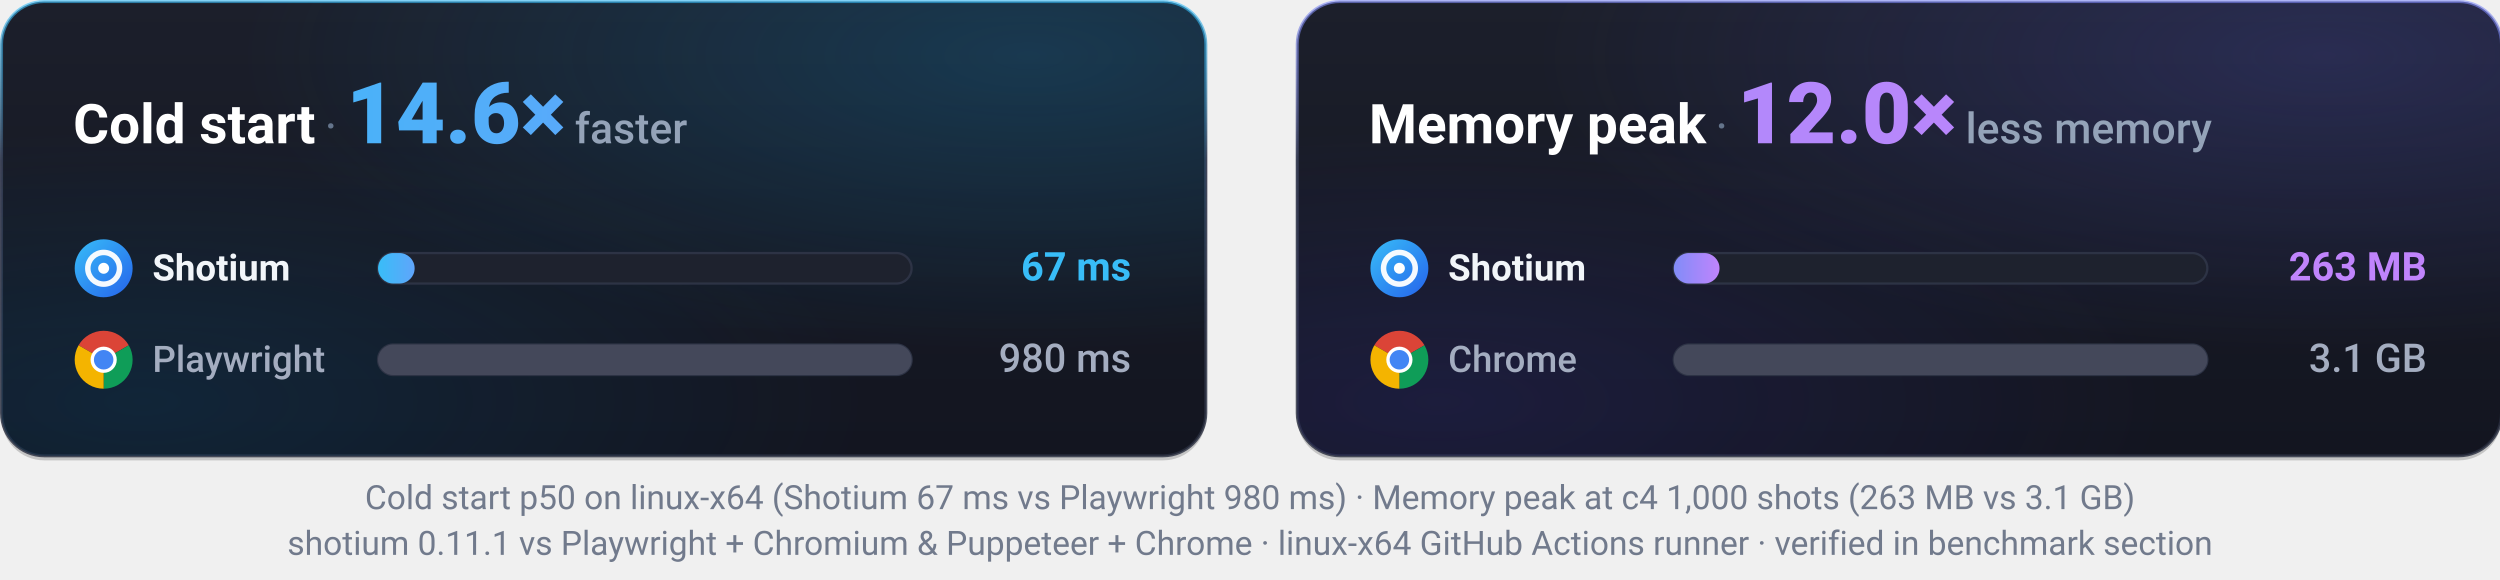
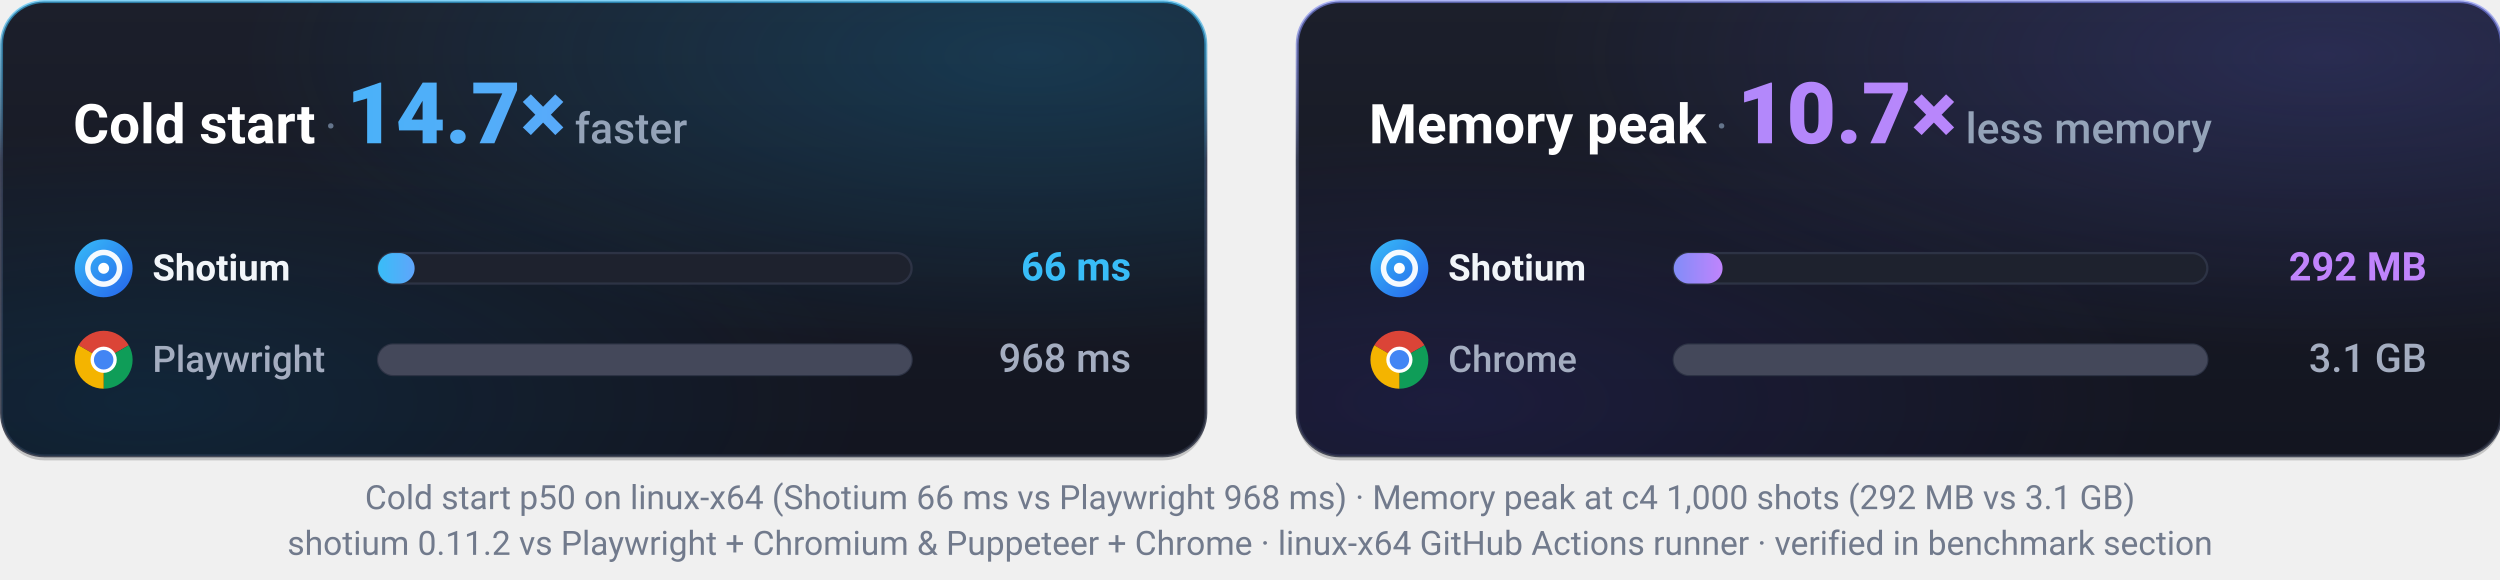
<svg xmlns="http://www.w3.org/2000/svg" width="820" height="190" viewBox="0 0 820 190" role="img" aria-labelledby="title">
  <defs>
    <linearGradient id="cardBg" x1="0" y1="0" x2="0" y2="1">
      <stop offset="0%" stop-color="#1c1f2b" />
      <stop offset="55%" stop-color="#161924" />
      <stop offset="100%" stop-color="#131520" />
    </linearGradient>
    <linearGradient id="cardBorderCyan" x1="0" y1="0" x2="0" y2="1">
      <stop offset="0%" stop-color="#38bdf8" stop-opacity="0.6" />
      <stop offset="35%" stop-color="#353b50" stop-opacity="0.95" />
      <stop offset="100%" stop-color="#272c3d" stop-opacity="0.8" />
    </linearGradient>
    <linearGradient id="cardBorderIndigo" x1="0" y1="0" x2="0" y2="1">
      <stop offset="0%" stop-color="#818cf8" stop-opacity="0.6" />
      <stop offset="35%" stop-color="#353b50" stop-opacity="0.95" />
      <stop offset="100%" stop-color="#272c3d" stop-opacity="0.8" />
    </linearGradient>
    <linearGradient id="specularGlow" x1="0" y1="0" x2="1" y2="0">
      <stop offset="0%" stop-color="#ffffff" stop-opacity="0" />
      <stop offset="30%" stop-color="#ffffff" stop-opacity="0.28" />
      <stop offset="70%" stop-color="#ffffff" stop-opacity="0.28" />
      <stop offset="100%" stop-color="#ffffff" stop-opacity="0" />
    </linearGradient>
    <radialGradient id="keyCyan" cx="85%" cy="12%" r="65%">
      <stop offset="0%" stop-color="#0ea5e9" stop-opacity="0.20" />
      <stop offset="100%" stop-color="#0ea5e9" stop-opacity="0" />
    </radialGradient>
    <radialGradient id="keyIndigo" cx="85%" cy="12%" r="65%">
      <stop offset="0%" stop-color="#6366f1" stop-opacity="0.20" />
      <stop offset="100%" stop-color="#6366f1" stop-opacity="0" />
    </radialGradient>
    <radialGradient id="fillCyan" cx="12%" cy="88%" r="60%">
      <stop offset="0%" stop-color="#0284c7" stop-opacity="0.14" />
      <stop offset="100%" stop-color="#0284c7" stop-opacity="0" />
    </radialGradient>
    <radialGradient id="fillIndigo" cx="12%" cy="88%" r="60%">
      <stop offset="0%" stop-color="#4f46e5" stop-opacity="0.14" />
      <stop offset="100%" stop-color="#4f46e5" stop-opacity="0" />
    </radialGradient>
    <linearGradient id="metricCyan" x1="0%" y1="0%" x2="100%" y2="0%">
      <stop offset="0%" stop-color="#38bdf8" />
      <stop offset="100%" stop-color="#60a5fa" />
    </linearGradient>
    <linearGradient id="metricIndigo" x1="0%" y1="0%" x2="100%" y2="0%">
      <stop offset="0%" stop-color="#a78bfa" />
      <stop offset="100%" stop-color="#c084fc" />
    </linearGradient>
    <linearGradient id="barCyan" x1="0%" y1="0%" x2="100%" y2="0%">
      <stop offset="0%" stop-color="#38bdf8" />
      <stop offset="100%" stop-color="#60a5fa" />
    </linearGradient>
    <linearGradient id="barIndigo" x1="0%" y1="0%" x2="100%" y2="0%">
      <stop offset="0%" stop-color="#818cf8" />
      <stop offset="100%" stop-color="#c084fc" />
    </linearGradient>
    <linearGradient id="lensGrad" x1="0%" y1="0%" x2="100%" y2="100%">
      <stop offset="0%" stop-color="#38bdf8" />
      <stop offset="100%" stop-color="#2563eb" />
    </linearGradient>
  </defs>
  <g transform="translate(0 0)">
    <rect x="0.5" y="2" width="395" height="149" rx="14" fill="#000000" opacity="0.18" />
    <rect x="0.5" y="0.5" width="395" height="149" rx="14" fill="url(#cardBg)" stroke="url(#cardBorderCyan)" />
    <rect x="0.5" y="0.5" width="395" height="149" rx="14" fill="url(#keyCyan)" />
    <rect x="0.5" y="0.5" width="395" height="149" rx="14" fill="url(#fillCyan)" />
    <path d="M 20 1 L 375 1" stroke="url(#specularGlow)" stroke-width="1" />
    <text x="24" y="47" font-family="-apple-system, 'Segoe UI', Roboto, 'Helvetica Neue', Arial, 'PingFang SC', 'Microsoft YaHei', sans-serif">
      <tspan font-size="18" font-weight="700" fill="#ffffff">Cold start</tspan>
      <tspan font-size="16" font-weight="400" fill="#64748b"> · </tspan>
-       <tspan font-size="28" font-weight="800" fill="url(#metricCyan)">14.6×</tspan>
+       <tspan font-size="28" font-weight="800" fill="url(#metricCyan)">14.7×</tspan>
      <tspan font-size="14" font-weight="500" fill="#94a3b8"> faster</tspan>
    </text>
    <circle cx="34" cy="88" r="9.5" fill="url(#lensGrad)" />
    <circle cx="34" cy="88" r="5.2" fill="none" stroke="#ffffff" stroke-width="1.8" stroke-opacity="0.95" />
    <circle cx="34" cy="88" r="1.8" fill="#ffffff" />
    <text x="50" y="92" font-family="-apple-system, 'Segoe UI', Roboto, 'Helvetica Neue', Arial, 'PingFang SC', 'Microsoft YaHei', sans-serif" font-size="12" font-weight="600" fill="#f1f5f9">Shotium</text>
    <rect x="124" y="83" width="175" height="10" rx="5" fill="#1e222e" stroke="#2d3345" stroke-width="0.75" />
    <rect x="124" y="83" width="12" height="10" rx="5" fill="url(#barCyan)" />
-     <text x="371" y="92" text-anchor="end" font-family="-apple-system, 'Segoe UI', Roboto, 'Helvetica Neue', Arial, 'PingFang SC', 'Microsoft YaHei', sans-serif" font-size="13" font-weight="700" fill="#38bdf8">67 ms</text>
+     <text x="371" y="92" text-anchor="end" font-family="-apple-system, 'Segoe UI', Roboto, 'Helvetica Neue', Arial, 'PingFang SC', 'Microsoft YaHei', sans-serif" font-size="13" font-weight="700" fill="#38bdf8">66 ms</text>
    <path d="M 34 118 L 25.77 113.25 A 9.5 9.5 0 0 1 42.23 113.25 Z" fill="#db4437" />
    <path d="M 34 118 L 42.23 113.25 A 9.5 9.5 0 0 1 34.00 127.50 Z" fill="#0f9d58" />
    <path d="M 34 118 L 34.00 127.50 A 9.5 9.5 0 0 1 25.77 113.25 Z" fill="#f4b400" />
    <circle cx="34" cy="118" r="4.3" fill="#ffffff" />
    <circle cx="34" cy="118" r="3.2" fill="#4285f4" />
    <text x="50" y="122" font-family="-apple-system, 'Segoe UI', Roboto, 'Helvetica Neue', Arial, 'PingFang SC', 'Microsoft YaHei', sans-serif" font-size="12" font-weight="500" fill="#a4adc0">Playwright</text>
    <rect x="124" y="113" width="175" height="10" rx="5" fill="#1e222e" stroke="#2d3345" stroke-width="0.75" />
    <rect x="124" y="113" width="175" height="10" rx="5" fill="#44485a" />
-     <text x="371" y="122" text-anchor="end" font-family="-apple-system, 'Segoe UI', Roboto, 'Helvetica Neue', Arial, 'PingFang SC', 'Microsoft YaHei', sans-serif" font-size="13" font-weight="500" fill="#a4adc0">980 ms</text>
+     <text x="371" y="122" text-anchor="end" font-family="-apple-system, 'Segoe UI', Roboto, 'Helvetica Neue', Arial, 'PingFang SC', 'Microsoft YaHei', sans-serif" font-size="13" font-weight="500" fill="#a4adc0">968 ms</text>
  </g>
  <g transform="translate(425 0)">
    <rect x="0.5" y="2" width="395" height="149" rx="14" fill="#000000" opacity="0.18" />
    <rect x="0.5" y="0.5" width="395" height="149" rx="14" fill="url(#cardBg)" stroke="url(#cardBorderIndigo)" />
    <rect x="0.5" y="0.5" width="395" height="149" rx="14" fill="url(#keyIndigo)" />
    <rect x="0.5" y="0.5" width="395" height="149" rx="14" fill="url(#fillIndigo)" />
    <path d="M 20 1 L 375 1" stroke="url(#specularGlow)" stroke-width="1" />
    <text x="24" y="47" font-family="-apple-system, 'Segoe UI', Roboto, 'Helvetica Neue', Arial, 'PingFang SC', 'Microsoft YaHei', sans-serif">
      <tspan font-size="18" font-weight="700" fill="#ffffff">Memory peak</tspan>
      <tspan font-size="16" font-weight="400" fill="#64748b"> · </tspan>
-       <tspan font-size="28" font-weight="800" fill="url(#metricIndigo)">12.0×</tspan>
+       <tspan font-size="28" font-weight="800" fill="url(#metricIndigo)">10.7×</tspan>
      <tspan font-size="14" font-weight="500" fill="#94a3b8"> less memory</tspan>
    </text>
    <circle cx="34" cy="88" r="9.5" fill="url(#lensGrad)" />
    <circle cx="34" cy="88" r="5.2" fill="none" stroke="#ffffff" stroke-width="1.8" stroke-opacity="0.95" />
    <circle cx="34" cy="88" r="1.8" fill="#ffffff" />
    <text x="50" y="92" font-family="-apple-system, 'Segoe UI', Roboto, 'Helvetica Neue', Arial, 'PingFang SC', 'Microsoft YaHei', sans-serif" font-size="12" font-weight="600" fill="#f1f5f9">Shotium</text>
    <rect x="124" y="83" width="175" height="10" rx="5" fill="#1e222e" stroke="#2d3345" stroke-width="0.75" />
-     <rect x="124" y="83" width="15" height="10" rx="5" fill="url(#barIndigo)" />
-     <text x="371" y="92" text-anchor="end" font-family="-apple-system, 'Segoe UI', Roboto, 'Helvetica Neue', Arial, 'PingFang SC', 'Microsoft YaHei', sans-serif" font-size="13" font-weight="700" fill="#c084fc">263 MB</text>
+     <rect x="124" y="83" width="16" height="10" rx="5" fill="url(#barIndigo)" />
+     <text x="371" y="92" text-anchor="end" font-family="-apple-system, 'Segoe UI', Roboto, 'Helvetica Neue', Arial, 'PingFang SC', 'Microsoft YaHei', sans-serif" font-size="13" font-weight="700" fill="#c084fc">292 MB</text>
    <path d="M 34 118 L 25.77 113.25 A 9.5 9.5 0 0 1 42.23 113.25 Z" fill="#db4437" />
    <path d="M 34 118 L 42.23 113.25 A 9.5 9.5 0 0 1 34.00 127.50 Z" fill="#0f9d58" />
    <path d="M 34 118 L 34.00 127.50 A 9.5 9.5 0 0 1 25.77 113.25 Z" fill="#f4b400" />
    <circle cx="34" cy="118" r="4.3" fill="#ffffff" />
    <circle cx="34" cy="118" r="3.2" fill="#4285f4" />
    <text x="50" y="122" font-family="-apple-system, 'Segoe UI', Roboto, 'Helvetica Neue', Arial, 'PingFang SC', 'Microsoft YaHei', sans-serif" font-size="12" font-weight="500" fill="#a4adc0">Chrome</text>
    <rect x="124" y="113" width="175" height="10" rx="5" fill="#1e222e" stroke="#2d3345" stroke-width="0.75" />
    <rect x="124" y="113" width="175" height="10" rx="5" fill="#44485a" />
    <text x="371" y="122" text-anchor="end" font-family="-apple-system, 'Segoe UI', Roboto, 'Helvetica Neue', Arial, 'PingFang SC', 'Microsoft YaHei', sans-serif" font-size="13" font-weight="500" fill="#a4adc0">3.1 GB</text>
  </g>
-   <text x="410" y="167" text-anchor="middle" font-family="-apple-system, 'Segoe UI', Roboto, 'Helvetica Neue', Arial, 'PingFang SC', 'Microsoft YaHei', sans-serif" font-size="11" fill="#717a8c">Cold start p50 on linux-x64 (Shotium 67 ms vs Playwright 980 ms) · Memory peak at c4 1,000 shots (263 MB vs 3.1 GB)</text>
-   <text x="410" y="182" text-anchor="middle" font-family="-apple-system, 'Segoe UI', Roboto, 'Helvetica Neue', Arial, 'PingFang SC', 'Microsoft YaHei', sans-serif" font-size="11" fill="#717a8c">shotium 0.11.1 vs Playwright + Chromium &amp; Puppeteer + Chrome · linux-x64 GitHub Actions runner · verified in benchmark section</text>
+   <text x="410" y="167" text-anchor="middle" font-family="-apple-system, 'Segoe UI', Roboto, 'Helvetica Neue', Arial, 'PingFang SC', 'Microsoft YaHei', sans-serif" font-size="11" fill="#717a8c">Cold start p50 on linux-x64 (Shotium 66 ms vs Playwright 968 ms) · Memory peak at c4 1,000 shots (292 MB vs 3.1 GB)</text>
+   <text x="410" y="182" text-anchor="middle" font-family="-apple-system, 'Segoe UI', Roboto, 'Helvetica Neue', Arial, 'PingFang SC', 'Microsoft YaHei', sans-serif" font-size="11" fill="#717a8c">shotium 0.11.2 vs Playwright + Chromium &amp; Puppeteer + Chrome · linux-x64 GitHub Actions runner · verified in benchmark section</text>
</svg>
